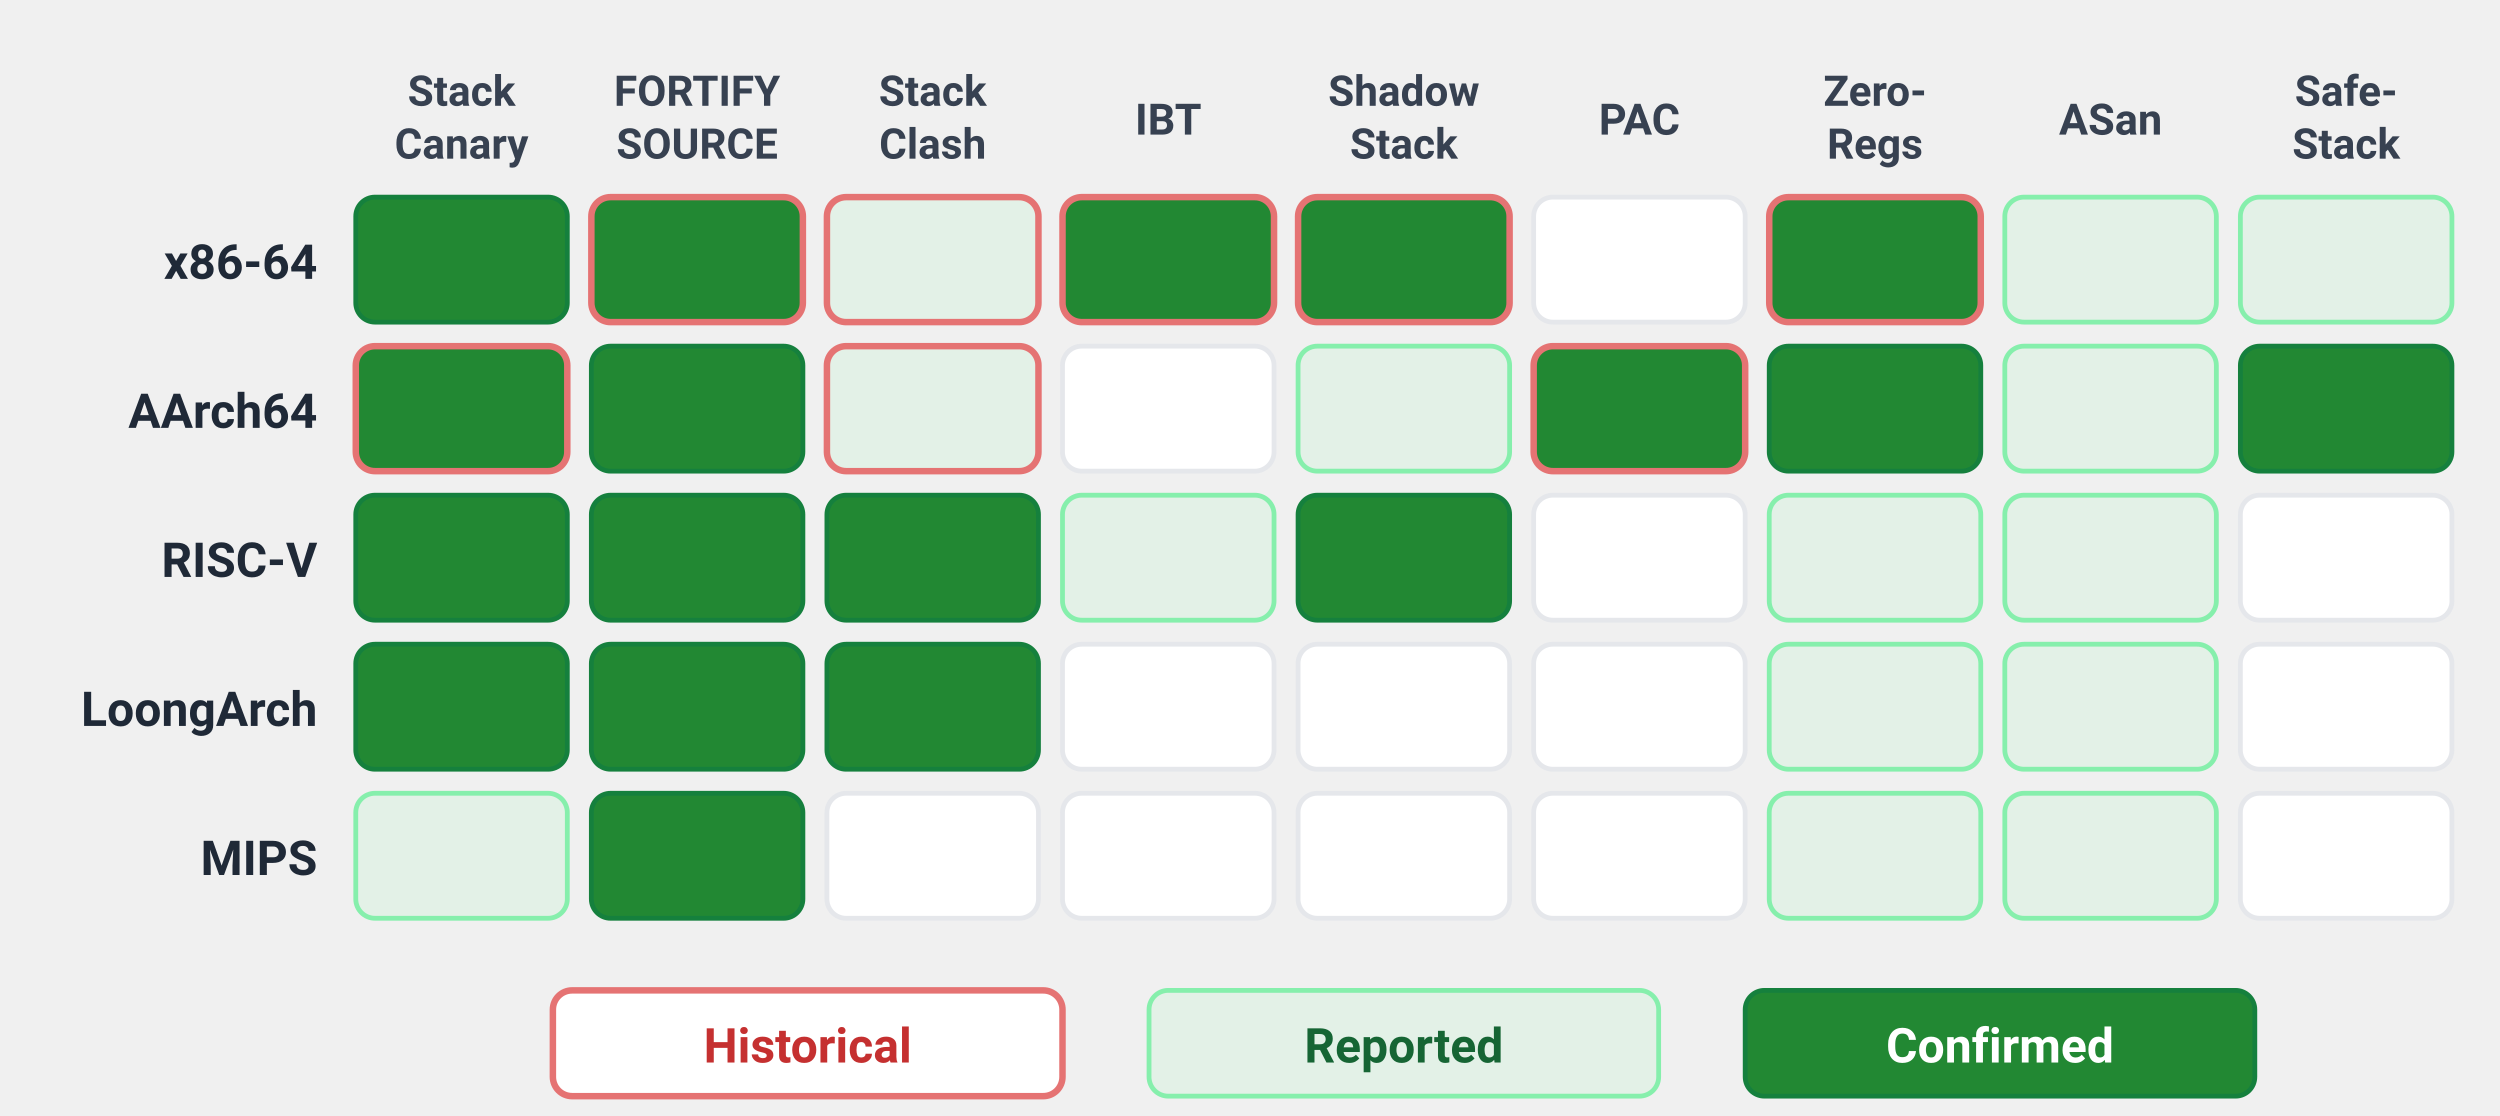
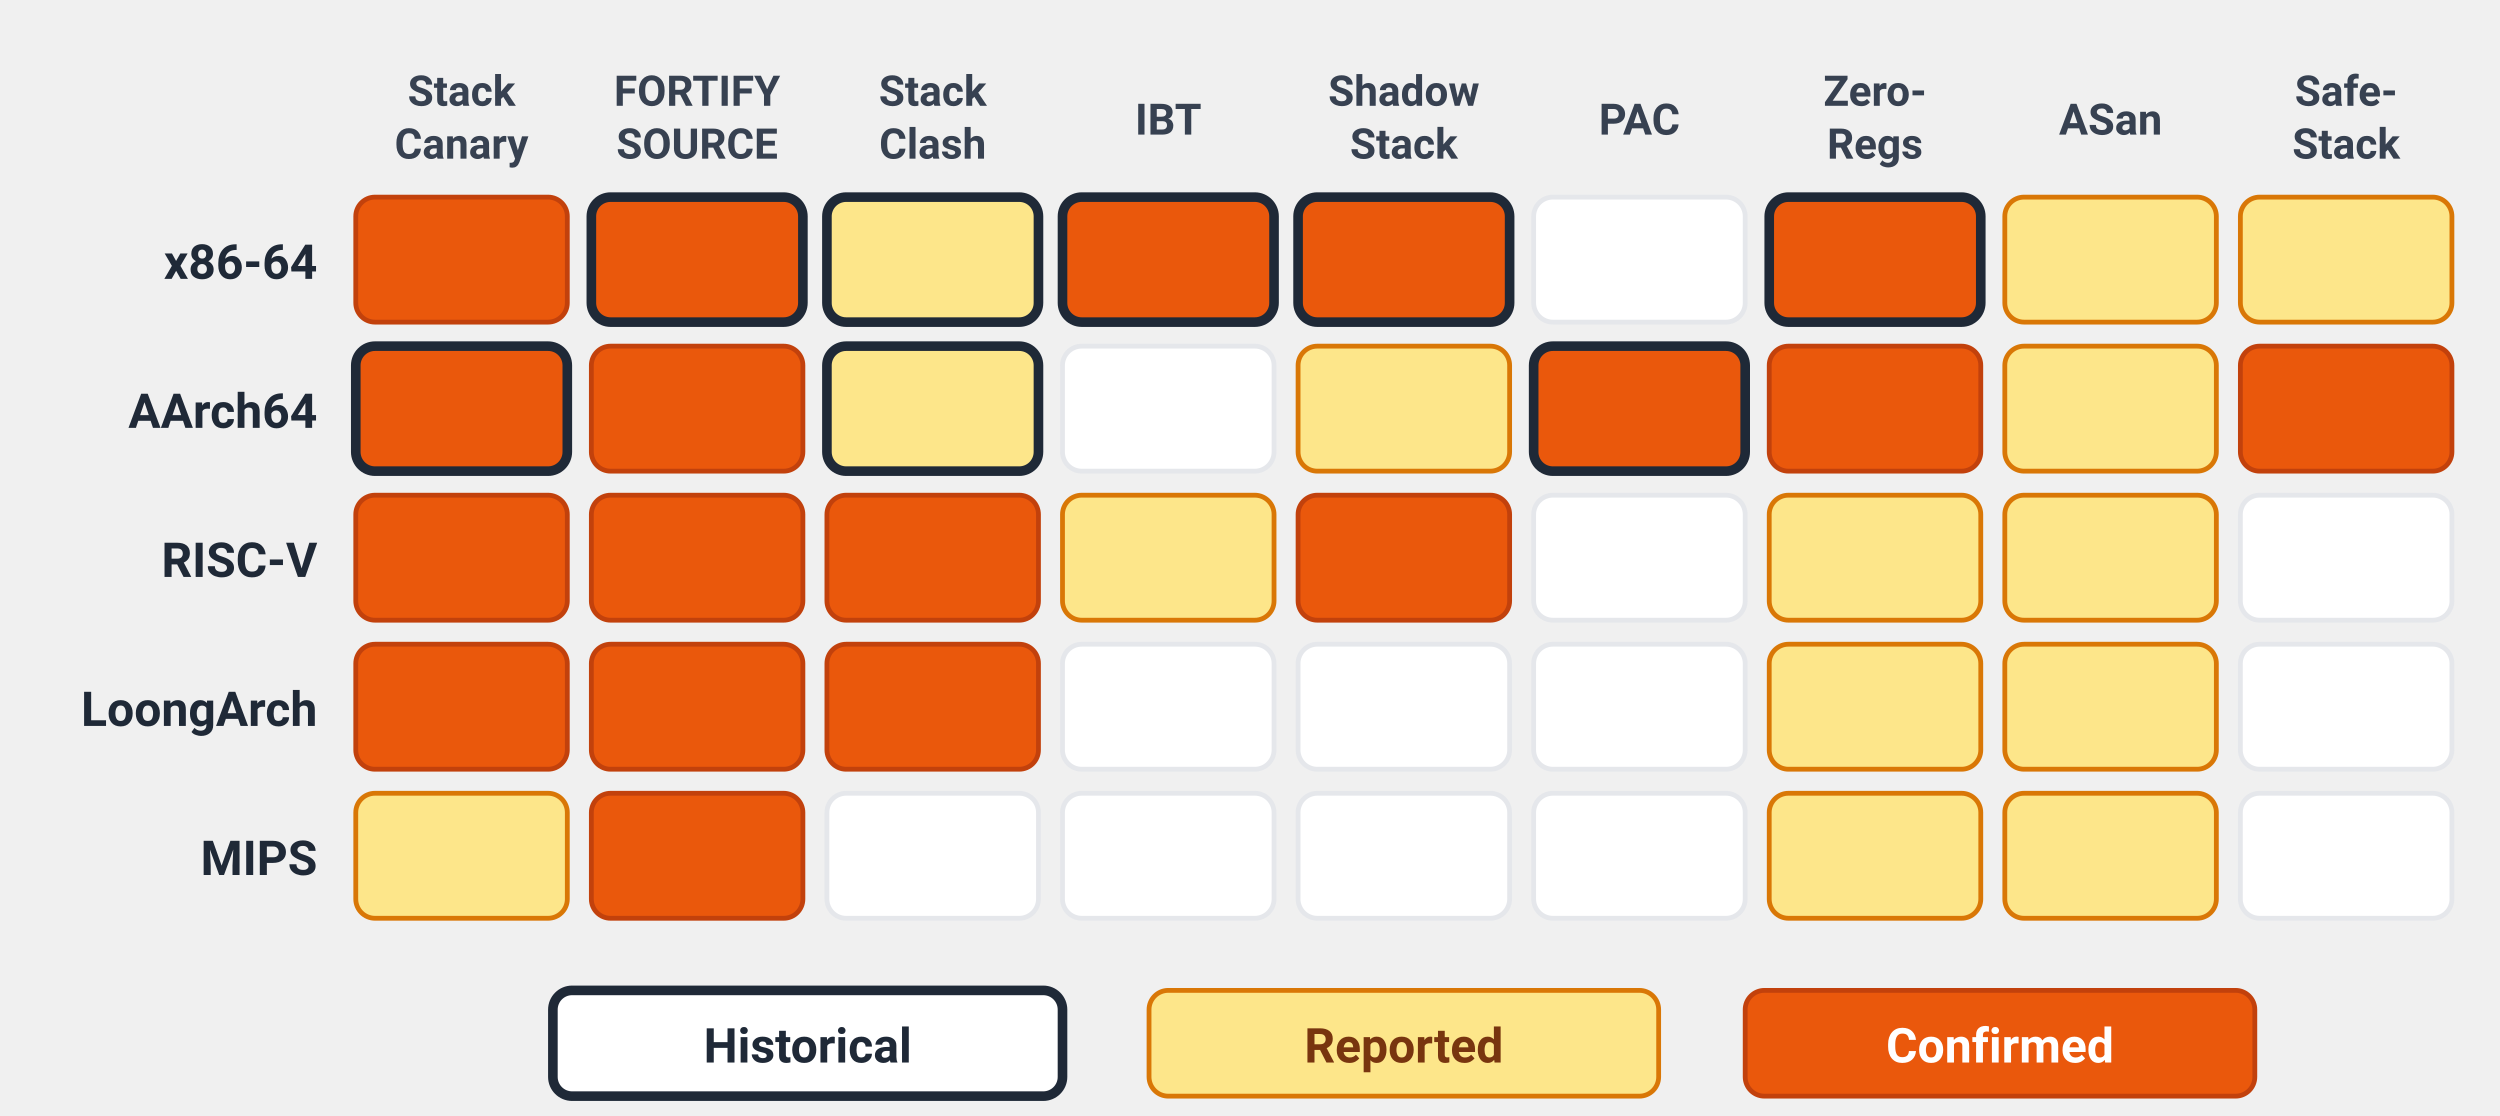
<svg xmlns="http://www.w3.org/2000/svg" viewBox="0 0 520 232" width="520" height="232" style="background-color: #FFFFFF; font-family: -apple-system, BlinkMacSystemFont, 'Segoe UI', Roboto, Helvetica, Arial, sans-serif;">
  <text x="96.0" y="22" fill="#374151" font-size="8.8" font-weight="600" text-anchor="middle">Stack</text>
  <text x="96.0" y="33" fill="#374151" font-size="8.8" font-weight="600" text-anchor="middle">Canary</text>
  <text x="145.0" y="22" fill="#374151" font-size="8.8" font-weight="600" text-anchor="middle">FORTIFY</text>
  <text x="145.0" y="33" fill="#374151" font-size="8.8" font-weight="600" text-anchor="middle">SOURCE</text>
  <text x="194.0" y="22" fill="#374151" font-size="8.8" font-weight="600" text-anchor="middle">Stack</text>
  <text x="194.0" y="33" fill="#374151" font-size="8.8" font-weight="600" text-anchor="middle">Clash</text>
  <text x="243.0" y="28" fill="#374151" font-size="9.0" font-weight="600" text-anchor="middle">IBT</text>
  <text x="292.0" y="22" fill="#374151" font-size="8.8" font-weight="600" text-anchor="middle">Shadow</text>
  <text x="292.0" y="33" fill="#374151" font-size="8.8" font-weight="600" text-anchor="middle">Stack</text>
  <text x="341.0" y="28" fill="#374151" font-size="9.0" font-weight="600" text-anchor="middle">PAC</text>
  <text x="390.0" y="22" fill="#374151" font-size="8.8" font-weight="600" text-anchor="middle">Zero-</text>
  <text x="390.0" y="33" fill="#374151" font-size="8.8" font-weight="600" text-anchor="middle">Regs</text>
  <text x="439.0" y="28" fill="#374151" font-size="9.0" font-weight="600" text-anchor="middle">ASan</text>
  <text x="488.0" y="22" fill="#374151" font-size="8.8" font-weight="600" text-anchor="middle">Safe-</text>
  <text x="488.0" y="33" fill="#374151" font-size="8.8" font-weight="600" text-anchor="middle">Stack</text>
  <text x="66" y="58.0" fill="#1F2937" font-size="10.0" font-weight="600" text-anchor="end">x86-64</text>
-   <rect x="74" y="41" width="44" height="26" rx="4" fill="#228833" stroke="#15803D" stroke-width="1.0" />
-   <rect x="123" y="41" width="44" height="26" rx="4" fill="#228833" stroke="#E57373" stroke-width="1.35" />
-   <rect x="172" y="41" width="44" height="26" rx="4" fill="#E3F1E7" stroke="#E57373" stroke-width="1.35" />
-   <rect x="221" y="41" width="44" height="26" rx="4" fill="#228833" stroke="#E57373" stroke-width="1.35" />
-   <rect x="270" y="41" width="44" height="26" rx="4" fill="#228833" stroke="#E57373" stroke-width="1.35" />
+   <rect x="74" y="41" width="44" height="26" rx="4" fill="#EA580C" stroke="#C2410C" stroke-width="1.0" />
+   <rect x="123" y="41" width="44" height="26" rx="4" fill="#EA580C" stroke="#1F2937" stroke-width="2.0" />
+   <rect x="172" y="41" width="44" height="26" rx="4" fill="#FDE68A" stroke="#1F2937" stroke-width="2.0" />
+   <rect x="221" y="41" width="44" height="26" rx="4" fill="#EA580C" stroke="#1F2937" stroke-width="2.0" />
+   <rect x="270" y="41" width="44" height="26" rx="4" fill="#EA580C" stroke="#1F2937" stroke-width="2.0" />
  <rect x="319" y="41" width="44" height="26" rx="4" fill="#FFFFFF" stroke="#E5E7EB" stroke-width="1.0" />
-   <rect x="368" y="41" width="44" height="26" rx="4" fill="#228833" stroke="#E57373" stroke-width="1.35" />
-   <rect x="417" y="41" width="44" height="26" rx="4" fill="#E3F1E7" stroke="#86EFAC" stroke-width="1.0" />
-   <rect x="466" y="41" width="44" height="26" rx="4" fill="#E3F1E7" stroke="#86EFAC" stroke-width="1.0" />
+   <rect x="368" y="41" width="44" height="26" rx="4" fill="#EA580C" stroke="#1F2937" stroke-width="2.0" />
+   <rect x="417" y="41" width="44" height="26" rx="4" fill="#FDE68A" stroke="#D97706" stroke-width="1.0" />
+   <rect x="466" y="41" width="44" height="26" rx="4" fill="#FDE68A" stroke="#D97706" stroke-width="1.0" />
  <text x="66" y="89.0" fill="#1F2937" font-size="10.0" font-weight="600" text-anchor="end">AArch64</text>
-   <rect x="74" y="72" width="44" height="26" rx="4" fill="#228833" stroke="#E57373" stroke-width="1.35" />
-   <rect x="123" y="72" width="44" height="26" rx="4" fill="#228833" stroke="#15803D" stroke-width="1.0" />
-   <rect x="172" y="72" width="44" height="26" rx="4" fill="#E3F1E7" stroke="#E57373" stroke-width="1.35" />
+   <rect x="74" y="72" width="44" height="26" rx="4" fill="#EA580C" stroke="#1F2937" stroke-width="2.0" />
+   <rect x="123" y="72" width="44" height="26" rx="4" fill="#EA580C" stroke="#C2410C" stroke-width="1.0" />
+   <rect x="172" y="72" width="44" height="26" rx="4" fill="#FDE68A" stroke="#1F2937" stroke-width="2.0" />
  <rect x="221" y="72" width="44" height="26" rx="4" fill="#FFFFFF" stroke="#E5E7EB" stroke-width="1.0" />
-   <rect x="270" y="72" width="44" height="26" rx="4" fill="#E3F1E7" stroke="#86EFAC" stroke-width="1.0" />
-   <rect x="319" y="72" width="44" height="26" rx="4" fill="#228833" stroke="#E57373" stroke-width="1.35" />
-   <rect x="368" y="72" width="44" height="26" rx="4" fill="#228833" stroke="#15803D" stroke-width="1.0" />
-   <rect x="417" y="72" width="44" height="26" rx="4" fill="#E3F1E7" stroke="#86EFAC" stroke-width="1.0" />
-   <rect x="466" y="72" width="44" height="26" rx="4" fill="#228833" stroke="#15803D" stroke-width="1.0" />
+   <rect x="270" y="72" width="44" height="26" rx="4" fill="#FDE68A" stroke="#D97706" stroke-width="1.0" />
+   <rect x="319" y="72" width="44" height="26" rx="4" fill="#EA580C" stroke="#1F2937" stroke-width="2.0" />
+   <rect x="368" y="72" width="44" height="26" rx="4" fill="#EA580C" stroke="#C2410C" stroke-width="1.0" />
+   <rect x="417" y="72" width="44" height="26" rx="4" fill="#FDE68A" stroke="#D97706" stroke-width="1.0" />
+   <rect x="466" y="72" width="44" height="26" rx="4" fill="#EA580C" stroke="#C2410C" stroke-width="1.0" />
  <text x="66" y="120.0" fill="#1F2937" font-size="10.0" font-weight="600" text-anchor="end">RISC-V</text>
-   <rect x="74" y="103" width="44" height="26" rx="4" fill="#228833" stroke="#15803D" stroke-width="1.0" />
-   <rect x="123" y="103" width="44" height="26" rx="4" fill="#228833" stroke="#15803D" stroke-width="1.0" />
-   <rect x="172" y="103" width="44" height="26" rx="4" fill="#228833" stroke="#15803D" stroke-width="1.0" />
-   <rect x="221" y="103" width="44" height="26" rx="4" fill="#E3F1E7" stroke="#86EFAC" stroke-width="1.0" />
-   <rect x="270" y="103" width="44" height="26" rx="4" fill="#228833" stroke="#15803D" stroke-width="1.0" />
+   <rect x="74" y="103" width="44" height="26" rx="4" fill="#EA580C" stroke="#C2410C" stroke-width="1.0" />
+   <rect x="123" y="103" width="44" height="26" rx="4" fill="#EA580C" stroke="#C2410C" stroke-width="1.0" />
+   <rect x="172" y="103" width="44" height="26" rx="4" fill="#EA580C" stroke="#C2410C" stroke-width="1.0" />
+   <rect x="221" y="103" width="44" height="26" rx="4" fill="#FDE68A" stroke="#D97706" stroke-width="1.0" />
+   <rect x="270" y="103" width="44" height="26" rx="4" fill="#EA580C" stroke="#C2410C" stroke-width="1.0" />
  <rect x="319" y="103" width="44" height="26" rx="4" fill="#FFFFFF" stroke="#E5E7EB" stroke-width="1.0" />
-   <rect x="368" y="103" width="44" height="26" rx="4" fill="#E3F1E7" stroke="#86EFAC" stroke-width="1.0" />
-   <rect x="417" y="103" width="44" height="26" rx="4" fill="#E3F1E7" stroke="#86EFAC" stroke-width="1.0" />
+   <rect x="368" y="103" width="44" height="26" rx="4" fill="#FDE68A" stroke="#D97706" stroke-width="1.0" />
+   <rect x="417" y="103" width="44" height="26" rx="4" fill="#FDE68A" stroke="#D97706" stroke-width="1.0" />
  <rect x="466" y="103" width="44" height="26" rx="4" fill="#FFFFFF" stroke="#E5E7EB" stroke-width="1.0" />
  <text x="66" y="151.0" fill="#1F2937" font-size="10.0" font-weight="600" text-anchor="end">LoongArch</text>
-   <rect x="74" y="134" width="44" height="26" rx="4" fill="#228833" stroke="#15803D" stroke-width="1.0" />
-   <rect x="123" y="134" width="44" height="26" rx="4" fill="#228833" stroke="#15803D" stroke-width="1.0" />
-   <rect x="172" y="134" width="44" height="26" rx="4" fill="#228833" stroke="#15803D" stroke-width="1.0" />
+   <rect x="74" y="134" width="44" height="26" rx="4" fill="#EA580C" stroke="#C2410C" stroke-width="1.0" />
+   <rect x="123" y="134" width="44" height="26" rx="4" fill="#EA580C" stroke="#C2410C" stroke-width="1.0" />
+   <rect x="172" y="134" width="44" height="26" rx="4" fill="#EA580C" stroke="#C2410C" stroke-width="1.0" />
  <rect x="221" y="134" width="44" height="26" rx="4" fill="#FFFFFF" stroke="#E5E7EB" stroke-width="1.0" />
  <rect x="270" y="134" width="44" height="26" rx="4" fill="#FFFFFF" stroke="#E5E7EB" stroke-width="1.0" />
  <rect x="319" y="134" width="44" height="26" rx="4" fill="#FFFFFF" stroke="#E5E7EB" stroke-width="1.0" />
-   <rect x="368" y="134" width="44" height="26" rx="4" fill="#E3F1E7" stroke="#86EFAC" stroke-width="1.0" />
-   <rect x="417" y="134" width="44" height="26" rx="4" fill="#E3F1E7" stroke="#86EFAC" stroke-width="1.0" />
+   <rect x="368" y="134" width="44" height="26" rx="4" fill="#FDE68A" stroke="#D97706" stroke-width="1.0" />
+   <rect x="417" y="134" width="44" height="26" rx="4" fill="#FDE68A" stroke="#D97706" stroke-width="1.0" />
  <rect x="466" y="134" width="44" height="26" rx="4" fill="#FFFFFF" stroke="#E5E7EB" stroke-width="1.0" />
  <text x="66" y="182.0" fill="#1F2937" font-size="10.0" font-weight="600" text-anchor="end">MIPS</text>
-   <rect x="74" y="165" width="44" height="26" rx="4" fill="#E3F1E7" stroke="#86EFAC" stroke-width="1.0" />
-   <rect x="123" y="165" width="44" height="26" rx="4" fill="#228833" stroke="#15803D" stroke-width="1.0" />
+   <rect x="74" y="165" width="44" height="26" rx="4" fill="#FDE68A" stroke="#D97706" stroke-width="1.0" />
+   <rect x="123" y="165" width="44" height="26" rx="4" fill="#EA580C" stroke="#C2410C" stroke-width="1.0" />
  <rect x="172" y="165" width="44" height="26" rx="4" fill="#FFFFFF" stroke="#E5E7EB" stroke-width="1.0" />
  <rect x="221" y="165" width="44" height="26" rx="4" fill="#FFFFFF" stroke="#E5E7EB" stroke-width="1.0" />
  <rect x="270" y="165" width="44" height="26" rx="4" fill="#FFFFFF" stroke="#E5E7EB" stroke-width="1.0" />
  <rect x="319" y="165" width="44" height="26" rx="4" fill="#FFFFFF" stroke="#E5E7EB" stroke-width="1.0" />
-   <rect x="368" y="165" width="44" height="26" rx="4" fill="#E3F1E7" stroke="#86EFAC" stroke-width="1.0" />
-   <rect x="417" y="165" width="44" height="26" rx="4" fill="#E3F1E7" stroke="#86EFAC" stroke-width="1.0" />
+   <rect x="368" y="165" width="44" height="26" rx="4" fill="#FDE68A" stroke="#D97706" stroke-width="1.0" />
+   <rect x="417" y="165" width="44" height="26" rx="4" fill="#FDE68A" stroke="#D97706" stroke-width="1.0" />
  <rect x="466" y="165" width="44" height="26" rx="4" fill="#FFFFFF" stroke="#E5E7EB" stroke-width="1.0" />
-   <rect x="115.0" y="206" width="106" height="22" rx="4" fill="#FFFFFF" stroke="#E57373" stroke-width="1.35" />
-   <text x="168.0" y="221" fill="#C53030" font-size="10" font-weight="600" text-anchor="middle">Historical</text>
-   <rect x="239.0" y="206" width="106" height="22" rx="4" fill="#E3F1E7" stroke="#86EFAC" stroke-width="1.0" />
-   <text x="292.0" y="221" fill="#166534" font-size="10" font-weight="600" text-anchor="middle">Reported</text>
-   <rect x="363.0" y="206" width="106" height="22" rx="4" fill="#228833" stroke="#15803D" stroke-width="1.0" />
+   <rect x="115.0" y="206" width="106" height="22" rx="4" fill="#FFFFFF" stroke="#1F2937" stroke-width="2.0" />
+   <text x="168.0" y="221" fill="#1F2937" font-size="10" font-weight="600" text-anchor="middle">Historical</text>
+   <rect x="239.0" y="206" width="106" height="22" rx="4" fill="#FDE68A" stroke="#D97706" stroke-width="1.0" />
+   <text x="292.0" y="221" fill="#78350F" font-size="10" font-weight="600" text-anchor="middle">Reported</text>
+   <rect x="363.0" y="206" width="106" height="22" rx="4" fill="#EA580C" stroke="#C2410C" stroke-width="1.0" />
  <text x="416.0" y="221" fill="#FFFFFF" font-size="10" font-weight="600" text-anchor="middle">Confirmed</text>
</svg>
